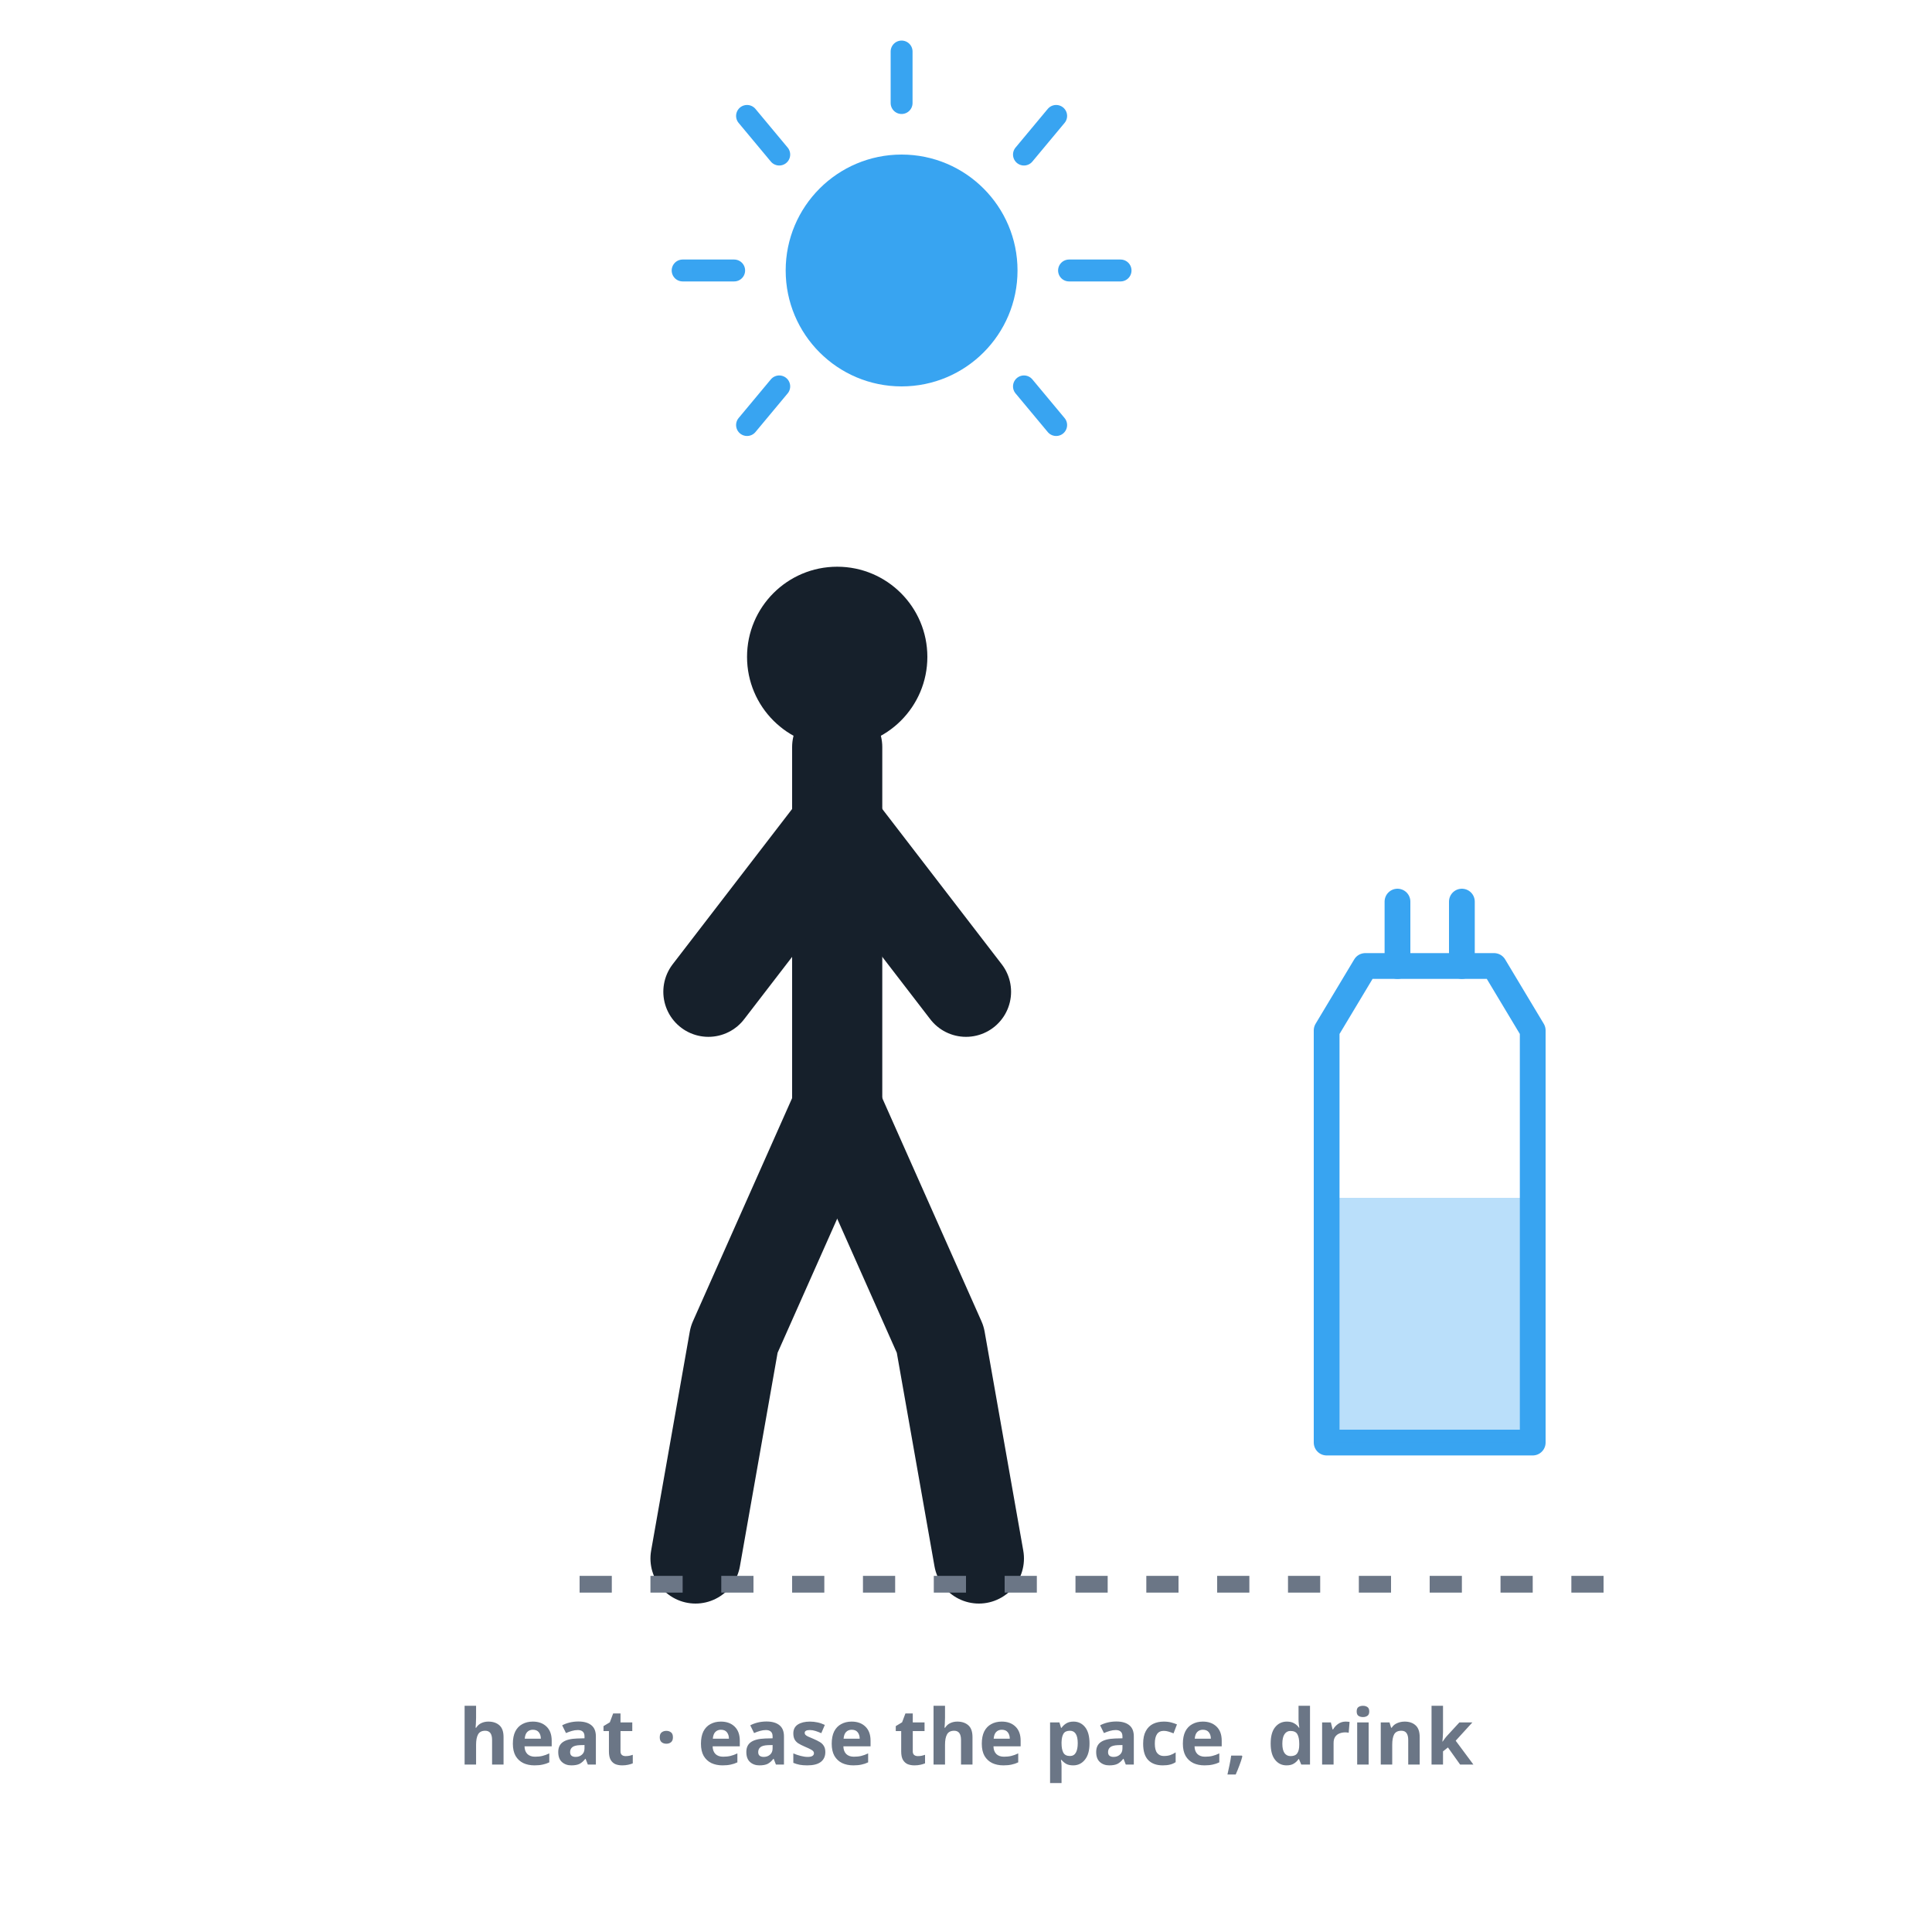
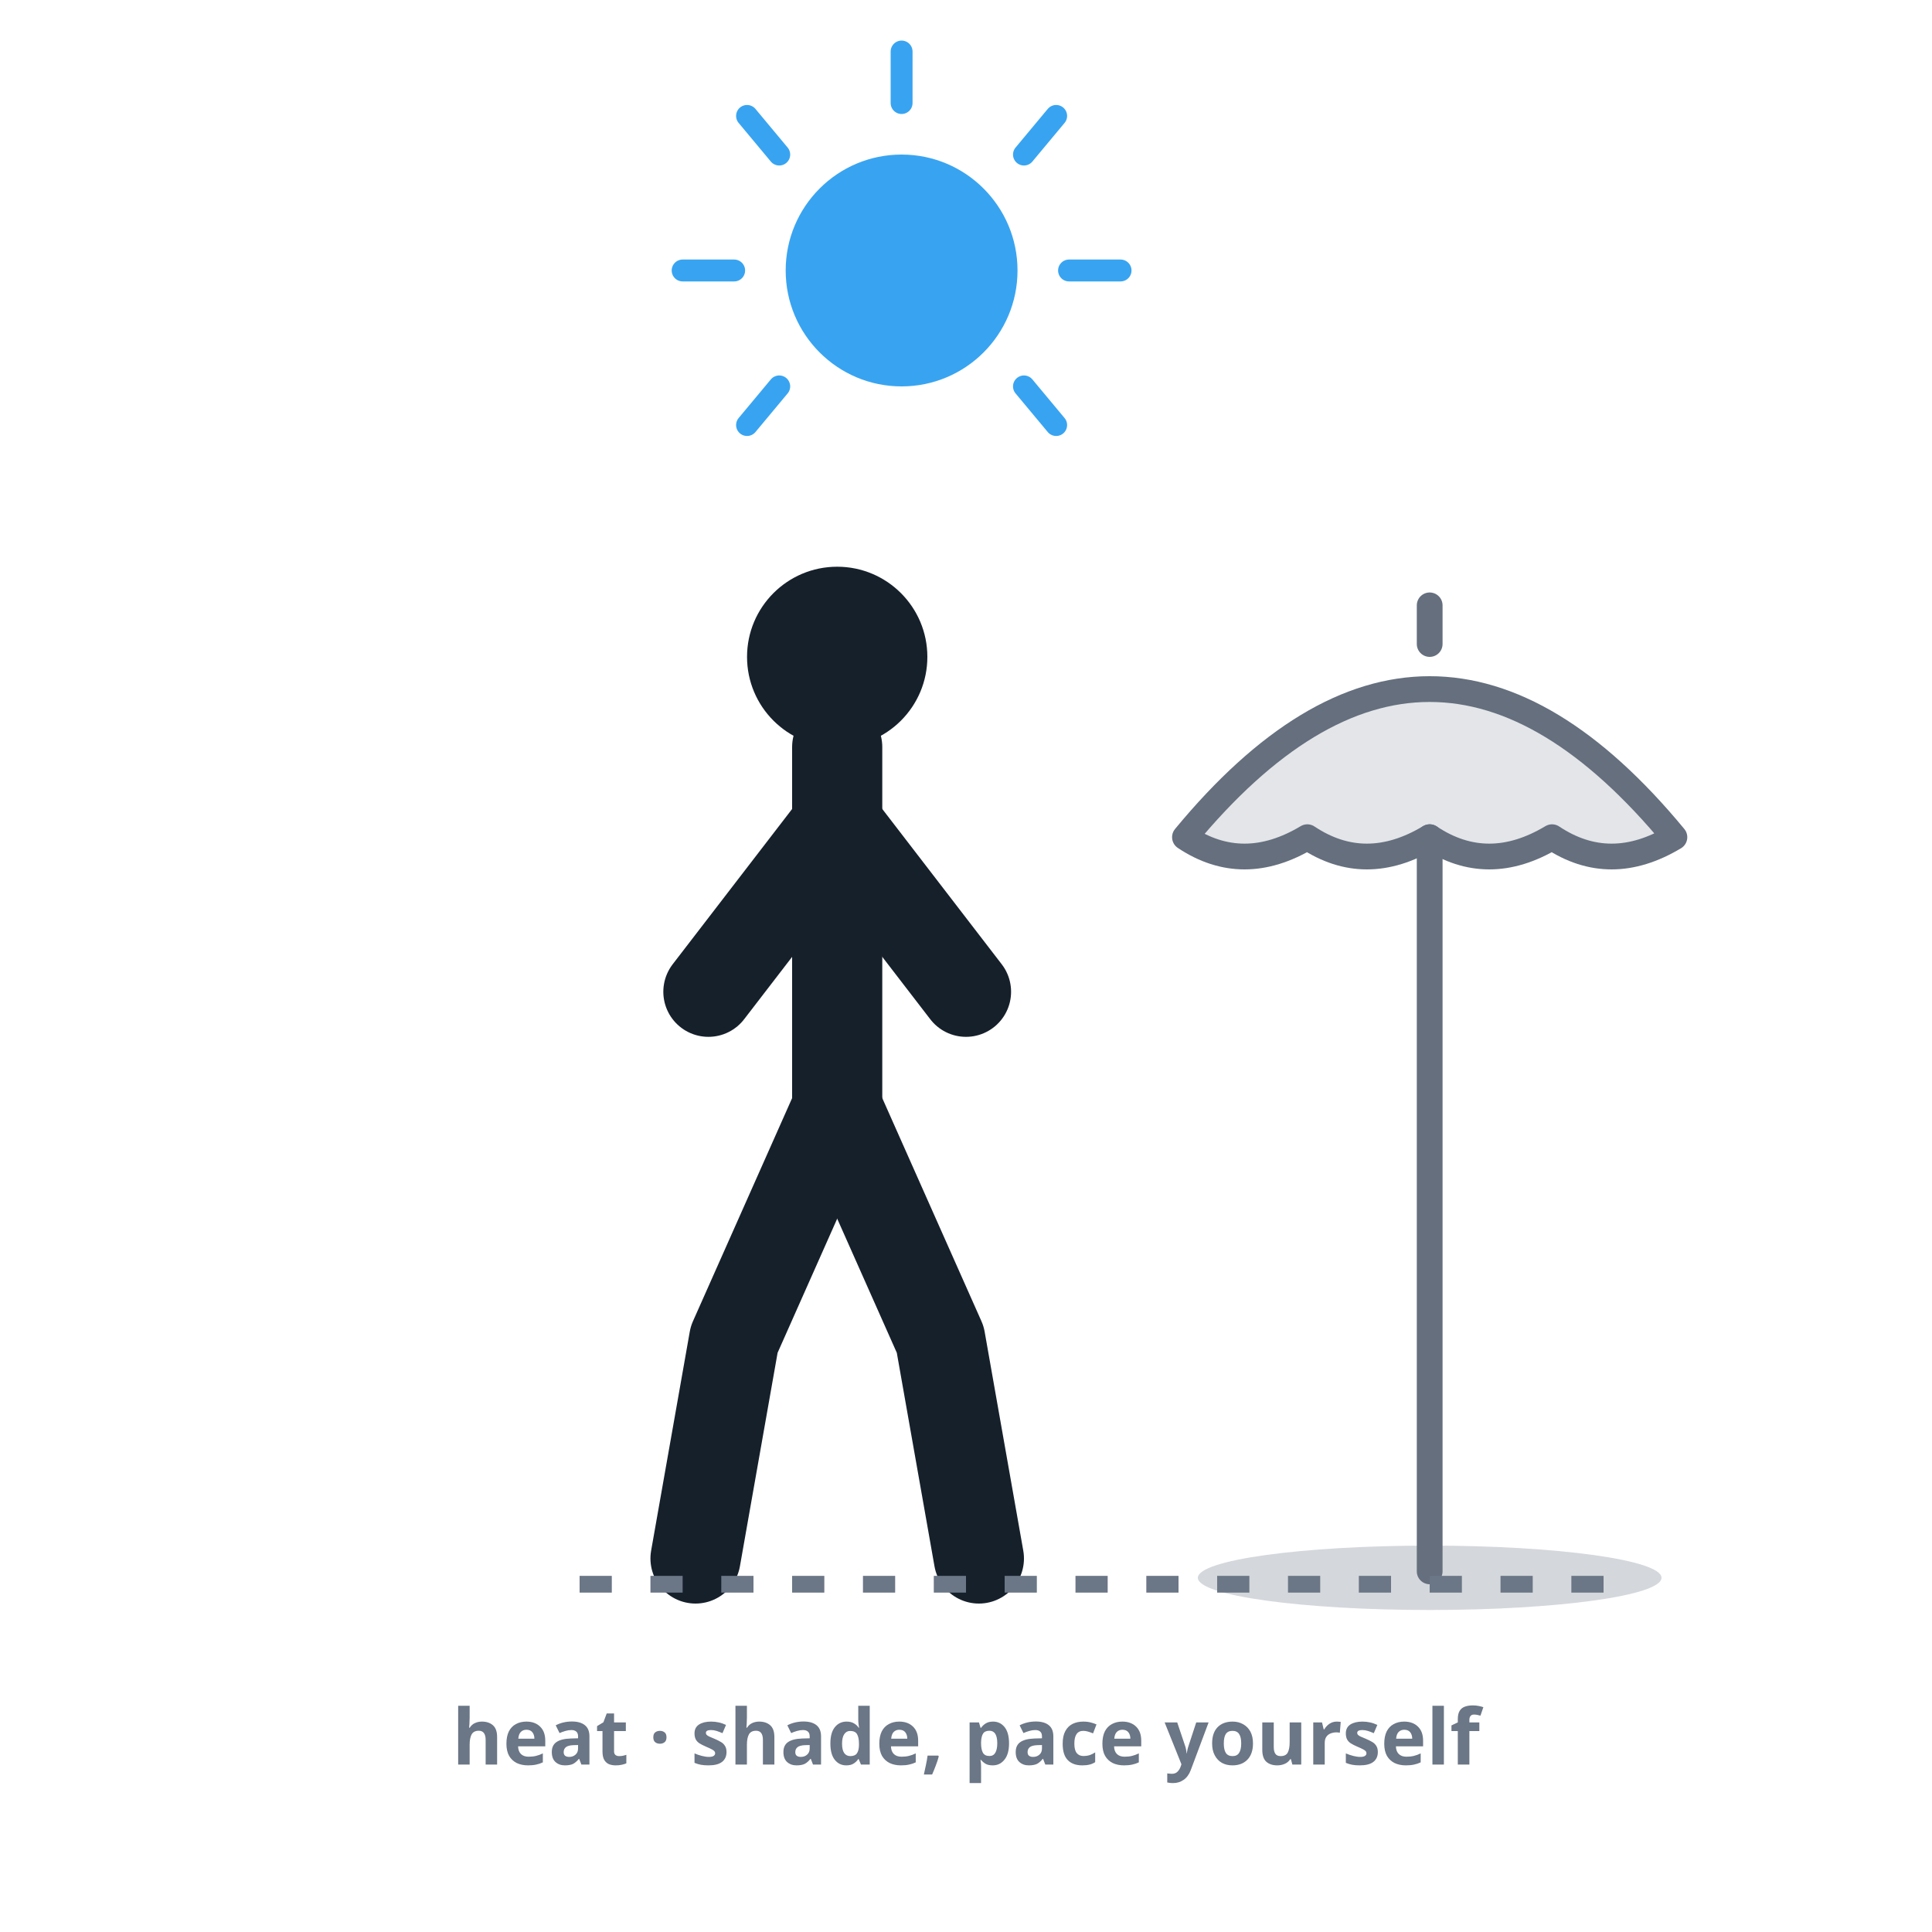
- <svg xmlns="http://www.w3.org/2000/svg" viewBox="0 0 300 300" role="img" aria-label="Heat: a player paces themselves in the heat, the sun high overhead, a water bottle nearby, a calm and measured posture.">
+ <svg xmlns="http://www.w3.org/2000/svg" viewBox="0 0 300 300" role="img" aria-label="Heat: a player paces themselves in the heat, the sun high overhead, a sunshade nearby for the breaks in the shade, a calm and measured posture.">
  <style>
    .fig{fill:none;stroke:var(--tinte,#16202b);stroke-width:14;stroke-linecap:round;stroke-linejoin:round}
    .kopf{fill:var(--tinte,#16202b)}
    .sonne{fill:none;stroke:var(--primaer,#38a4f1);stroke-width:3.4;stroke-linecap:round}
    .sonnef{fill:var(--primaer,#38a4f1)}
-     .flasche{fill:none;stroke:var(--primaer,#38a4f1);stroke-width:4;stroke-linecap:round;stroke-linejoin:round}
-     .wasser{fill:var(--primaer,#38a4f1);opacity:.35}
+     .s-schirm{fill:none;stroke:var(--tinte-3,#656f7e);stroke-width:4;stroke-linecap:round;stroke-linejoin:round}
+     .s-schirmf{fill:var(--tinte-3,#656f7e);opacity:.18}
+     .s-schatten{fill:var(--tinte-3,#656f7e);opacity:.28}
    .boden{fill:none;stroke:var(--tinte-3,#6b7686);stroke-width:2.6;stroke-dasharray:5 6}
    .st{fill:var(--tinte-3,#6b7686);font:600 12px/1 system-ui,sans-serif;text-anchor:middle}
  </style>
  <circle class="sonnef" cx="140" cy="42" r="18" />
  <g class="sonne">
    <line x1="140" y1="8" x2="140" y2="16" />
    <line x1="106" y1="42" x2="114" y2="42" />
    <line x1="174" y1="42" x2="166" y2="42" />
    <line x1="116" y1="18" x2="121" y2="24" />
    <line x1="164" y1="18" x2="159" y2="24" />
    <line x1="116" y1="66" x2="121" y2="60" />
    <line x1="164" y1="66" x2="159" y2="60" />
  </g>
  <circle class="kopf" cx="130" cy="102" r="14" />
  <path class="fig" d="M130,116 L130,172" />
  <path class="fig" d="M130,128 L110,154" />
  <path class="fig" d="M130,128 L150,154" />
  <path class="fig" d="M130,172 L114,208 L108,242" />
  <path class="fig" d="M130,172 L146,208 L152,242" />
-   <path class="flasche" d="M212,150 L206,160 L206,224 L238,224 L238,160 L232,150 Z" />
-   <line class="flasche" x1="217" y1="150" x2="217" y2="140" />
-   <line class="flasche" x1="227" y1="150" x2="227" y2="140" />
-   <rect class="wasser" x="206" y="186" width="32" height="38" />
+   <ellipse class="s-schatten" cx="222" cy="245" rx="36" ry="5" />
+   <path class="s-schirmf" d="M184,130 Q222,84 260,130 Q250,136 241,130 Q231,136 222,130 Q212,136 203,130 Q193,136 184,130 Z" />
+   <path class="s-schirm" d="M184,130 Q222,84 260,130 Q250,136 241,130 Q231,136 222,130 Q212,136 203,130 Q193,136 184,130 Z" />
+   <line class="s-schirm" x1="222" y1="100" x2="222" y2="94" />
+   <line class="s-schirm" x1="222" y1="130" x2="222" y2="244" />
  <line class="boden" x1="90" y1="246" x2="250" y2="246" />
-   <text class="st" x="150" y="274">heat · ease the pace, drink</text>
+   <text class="st" x="150" y="274">heat · shade, pace yourself</text>
</svg>
